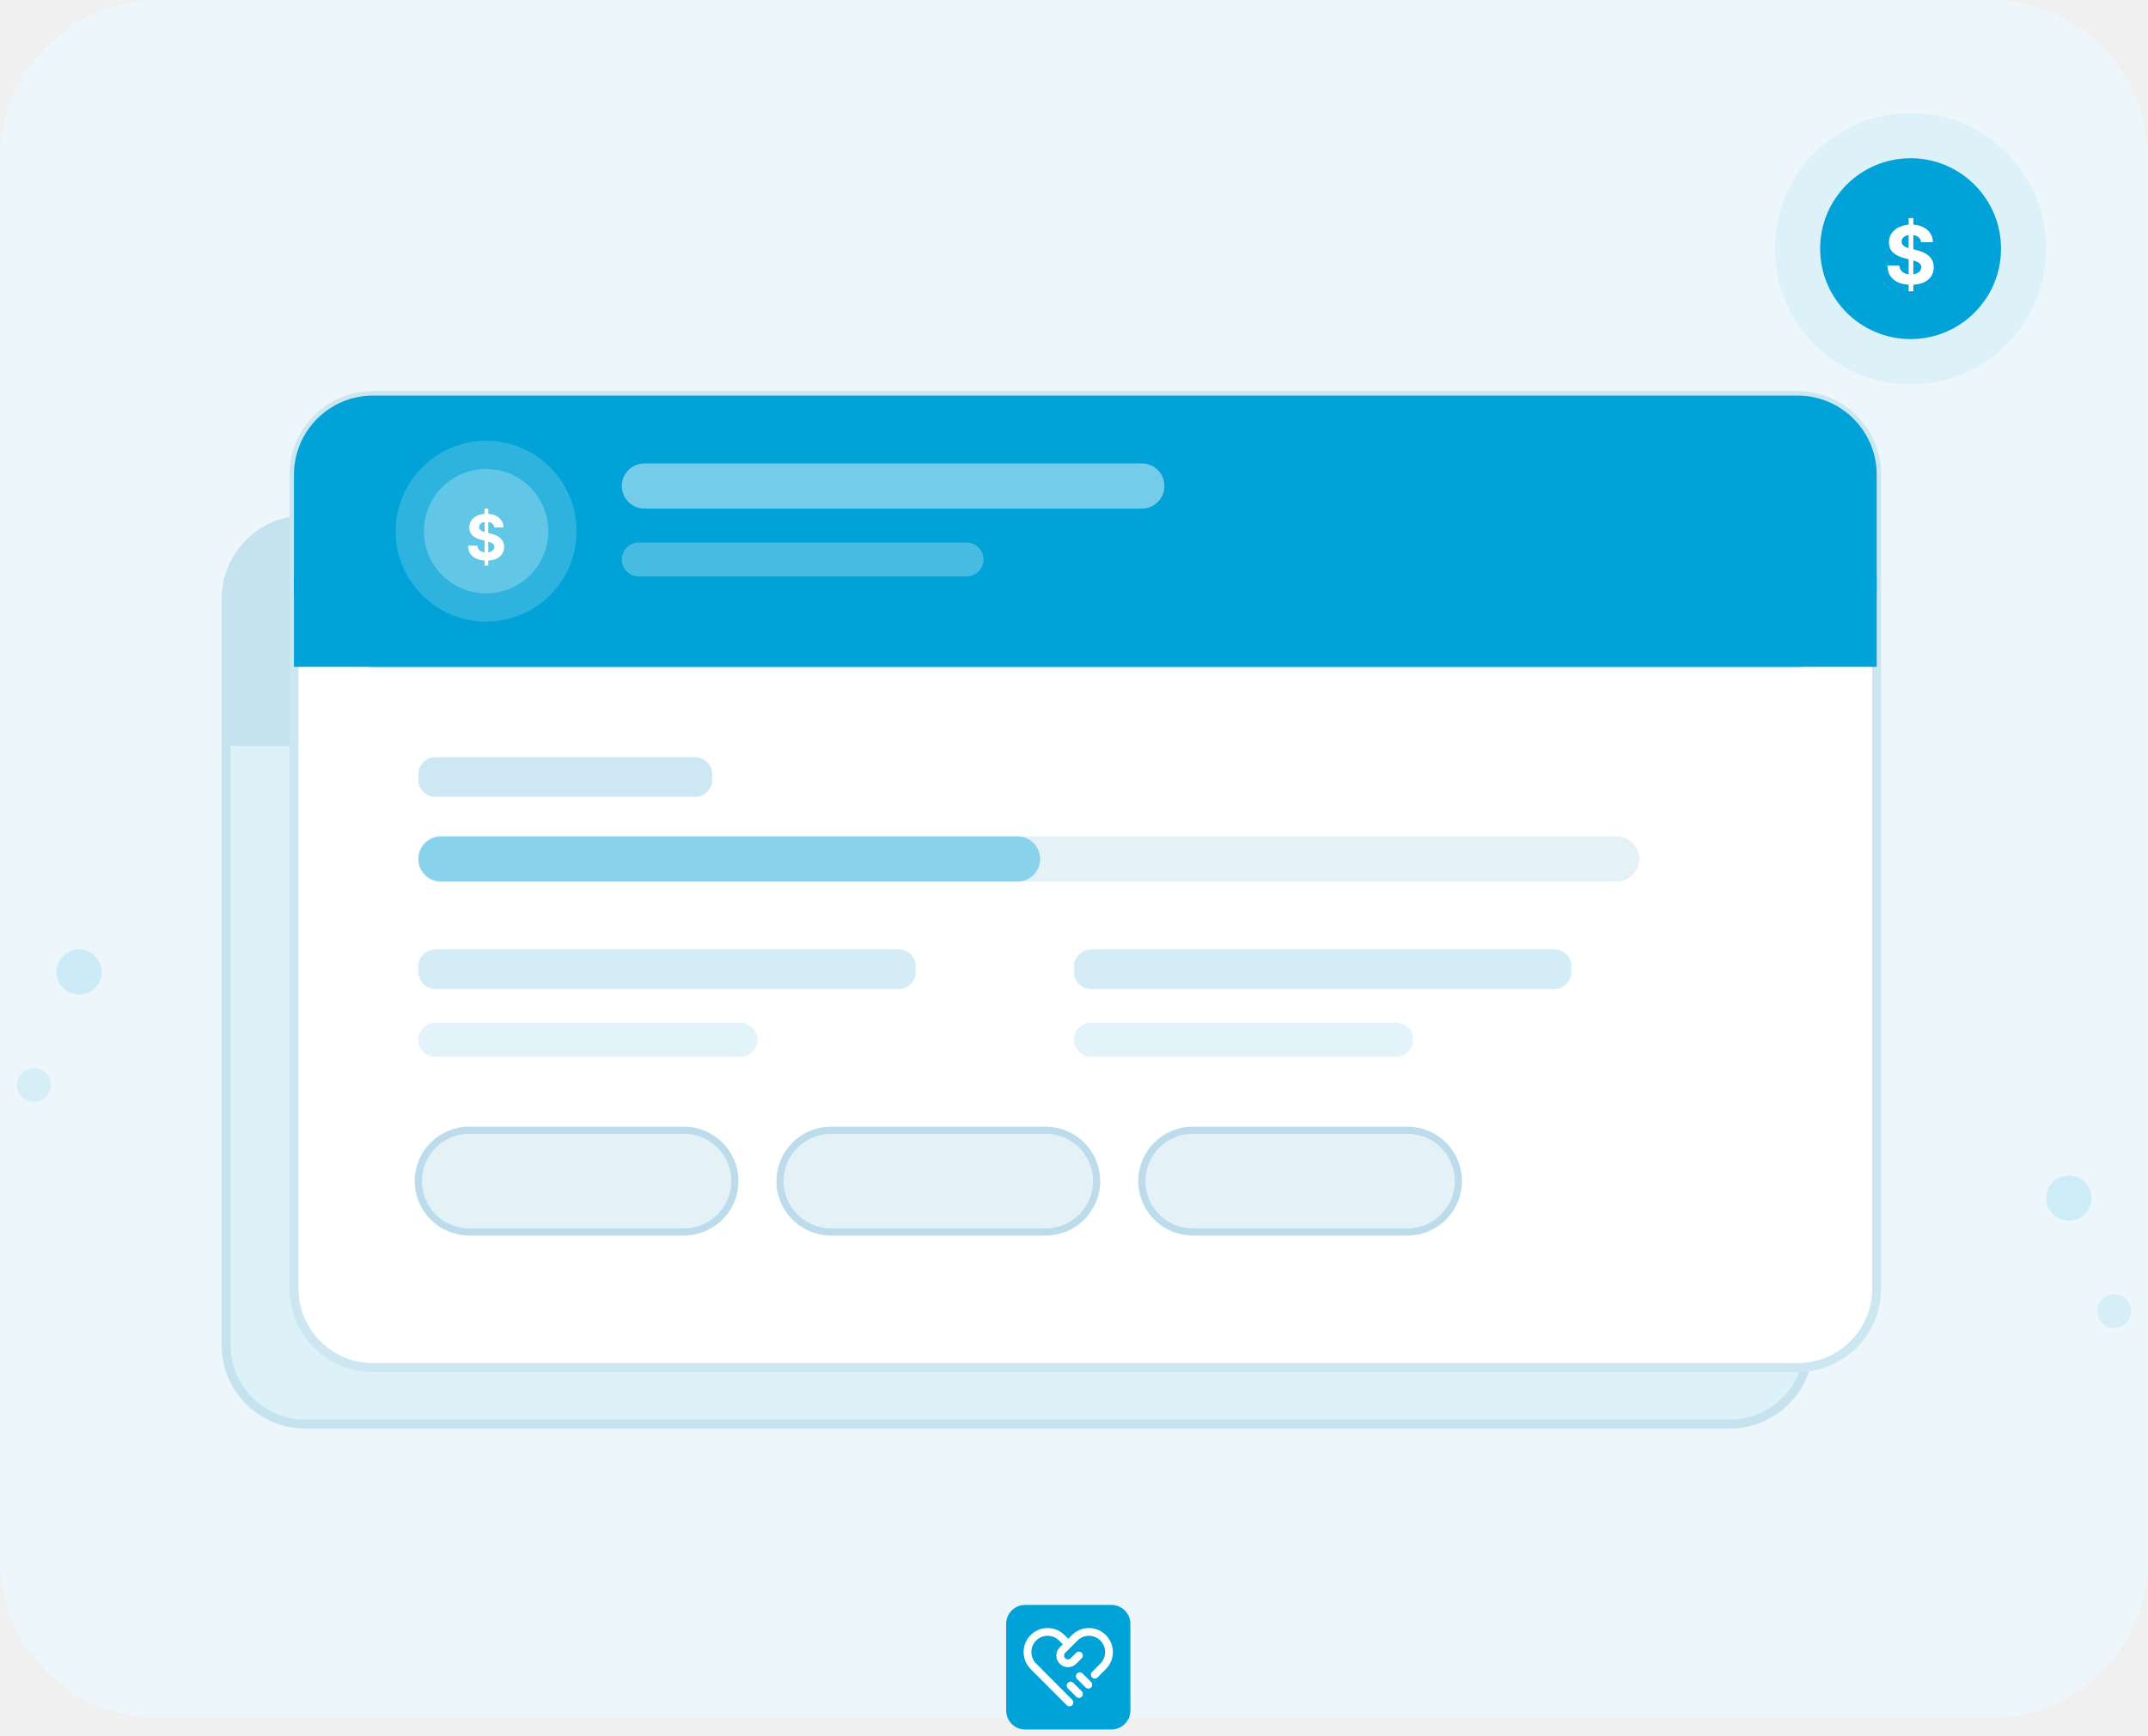
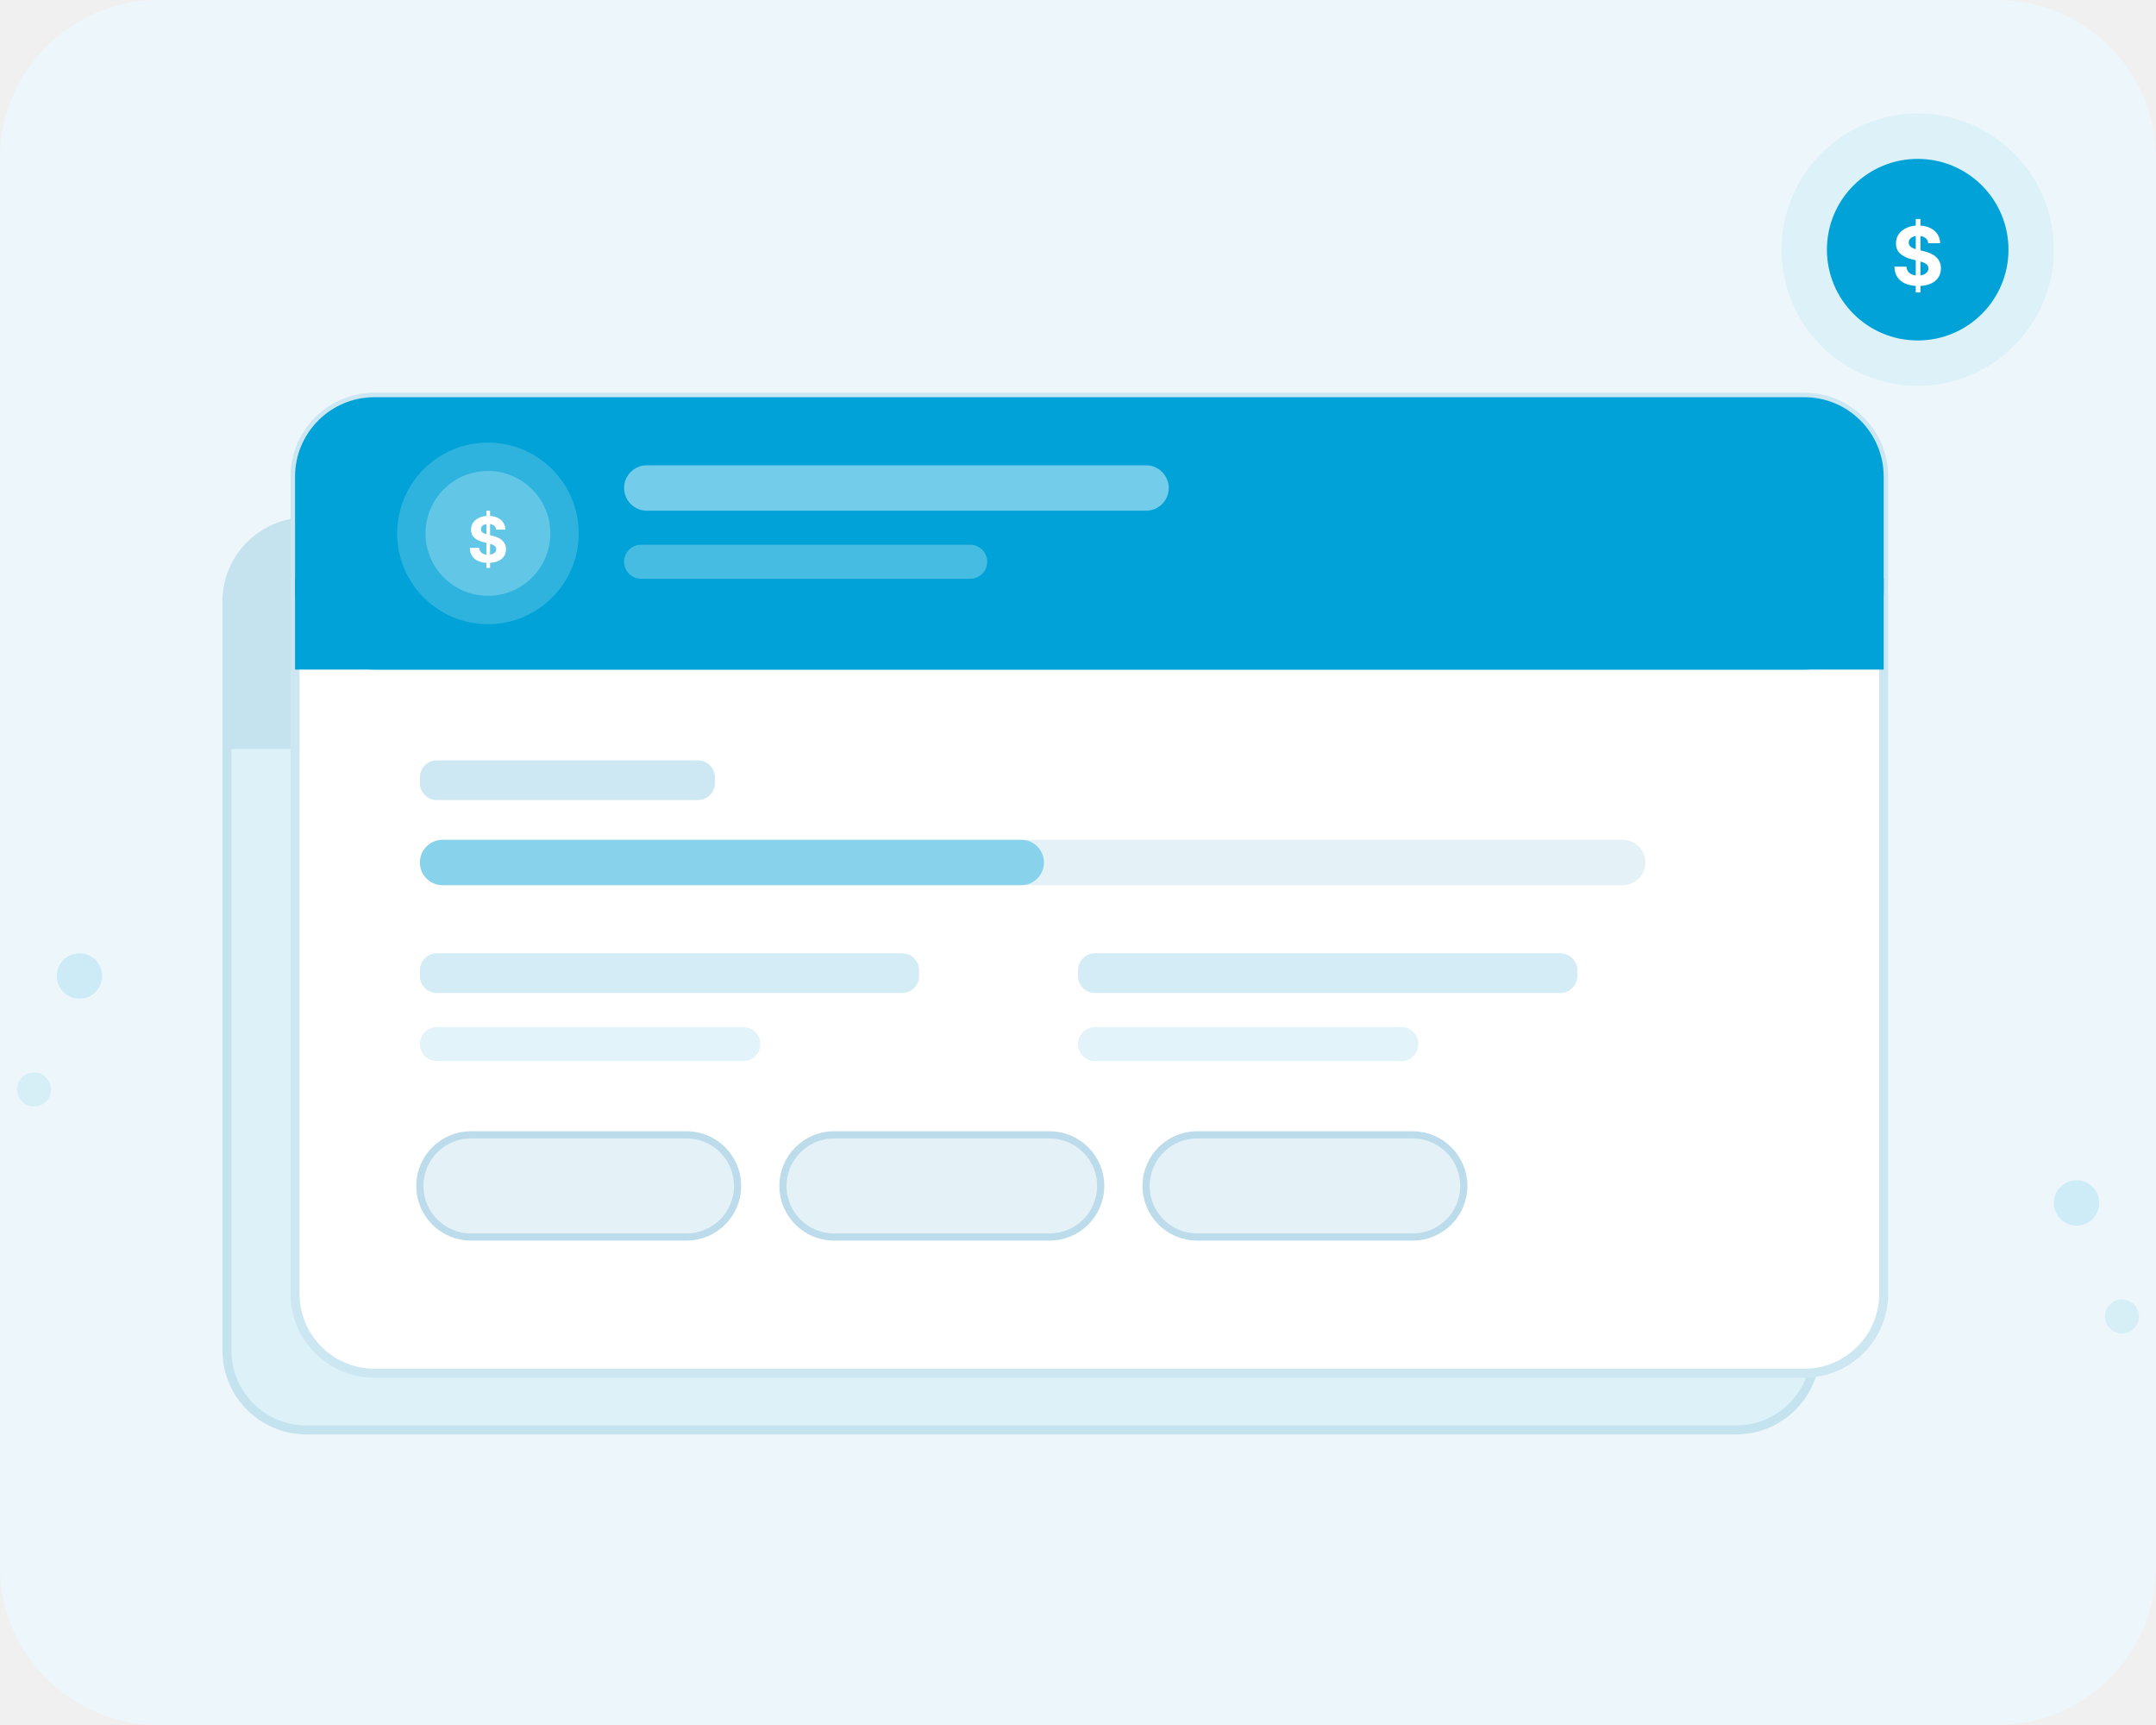
- <svg xmlns="http://www.w3.org/2000/svg" width="240" height="194" viewBox="0 0 240 194" fill="none">
+ <svg xmlns="http://www.w3.org/2000/svg" width="240" height="192" viewBox="0 0 240 192" fill="none">
  <path d="M222.316 0H17.684C7.917 0 0 7.917 0 17.684V174.316C0 184.083 7.917 192 17.684 192H222.316C232.083 192 240 184.083 240 174.316V17.684C240 7.917 232.083 0 222.316 0Z" fill="#EDF7FB" />
  <path d="M193.262 58.105H34.104C29.221 58.105 25.262 62.064 25.262 66.948V150.316C25.262 155.199 29.221 159.158 34.104 159.158H193.262C198.145 159.158 202.104 155.199 202.104 150.316V66.948C202.104 62.064 198.145 58.105 193.262 58.105Z" fill="#DDF1F8" stroke="#C4E3EF" />
  <path d="M193.262 58.105H34.104C29.221 58.105 25.262 62.064 25.262 66.948V74.526C25.262 79.41 29.221 83.369 34.104 83.369H193.262C198.145 83.369 202.104 79.41 202.104 74.526V66.948C202.104 62.064 198.145 58.105 193.262 58.105Z" fill="#C4E3EF" />
  <path d="M202.104 75.79H25.262V83.368H202.104V75.79Z" fill="#C4E3EF" />
  <path d="M200.844 44.21H41.686C36.803 44.21 32.844 48.169 32.844 53.053V144C32.844 148.883 36.803 152.842 41.686 152.842H200.844C205.727 152.842 209.686 148.883 209.686 144V53.053C209.686 48.169 205.727 44.21 200.844 44.21Z" fill="white" stroke="#CCE6F2" />
  <path d="M200.844 44.21H41.686C36.803 44.21 32.844 48.169 32.844 53.053V65.684C32.844 70.567 36.803 74.526 41.686 74.526H200.844C205.727 74.526 209.686 70.567 209.686 65.684V53.053C209.686 48.169 205.727 44.21 200.844 44.21Z" fill="#00A2D8" />
  <path d="M209.686 64.421H32.844V74.526H209.686V64.421Z" fill="#00A2D8" />
  <path opacity="0.18" d="M54.316 69.474C59.897 69.474 64.421 64.949 64.421 59.368C64.421 53.788 59.897 49.263 54.316 49.263C48.735 49.263 44.211 53.788 44.211 59.368C44.211 64.949 48.735 69.474 54.316 69.474Z" fill="white" />
  <path opacity="0.25" d="M54.315 66.316C58.151 66.316 61.262 63.205 61.262 59.368C61.262 55.531 58.151 52.421 54.315 52.421C50.478 52.421 47.367 55.531 47.367 59.368C47.367 63.205 50.478 66.316 54.315 66.316Z" fill="white" />
  <path d="M54.145 63.215V56.852H54.553V63.215H54.145ZM55.226 58.952C55.206 58.752 55.121 58.596 54.97 58.485C54.819 58.374 54.615 58.318 54.356 58.318C54.18 58.318 54.032 58.343 53.911 58.393C53.79 58.441 53.697 58.508 53.633 58.594C53.57 58.681 53.538 58.778 53.538 58.888C53.535 58.979 53.554 59.058 53.595 59.126C53.639 59.194 53.697 59.253 53.772 59.303C53.846 59.351 53.933 59.393 54.03 59.43C54.128 59.464 54.233 59.494 54.344 59.519L54.801 59.629C55.023 59.678 55.227 59.745 55.413 59.827C55.598 59.91 55.759 60.012 55.895 60.133C56.031 60.254 56.136 60.397 56.211 60.561C56.287 60.725 56.326 60.913 56.327 61.125C56.326 61.437 56.246 61.707 56.089 61.935C55.933 62.162 55.708 62.339 55.413 62.465C55.119 62.589 54.765 62.651 54.351 62.651C53.94 62.651 53.582 62.588 53.277 62.462C52.974 62.336 52.737 62.15 52.566 61.903C52.397 61.654 52.309 61.347 52.3 60.981H53.342C53.353 61.151 53.402 61.294 53.489 61.408C53.576 61.521 53.693 61.606 53.839 61.664C53.986 61.721 54.153 61.749 54.339 61.749C54.521 61.749 54.679 61.722 54.813 61.669C54.949 61.616 55.055 61.542 55.129 61.448C55.204 61.354 55.241 61.245 55.241 61.122C55.241 61.008 55.207 60.912 55.139 60.834C55.073 60.756 54.975 60.69 54.846 60.635C54.718 60.581 54.562 60.531 54.376 60.486L53.822 60.347C53.392 60.242 53.053 60.079 52.805 59.857C52.556 59.635 52.433 59.336 52.435 58.96C52.433 58.651 52.515 58.382 52.681 58.152C52.848 57.922 53.078 57.742 53.369 57.612C53.661 57.483 53.992 57.419 54.364 57.419C54.741 57.419 55.071 57.483 55.353 57.612C55.636 57.742 55.857 57.922 56.014 58.152C56.172 58.382 56.253 58.649 56.258 58.952H55.226Z" fill="white" />
  <path opacity="0.45" d="M127.578 51.79H71.999C70.604 51.79 69.473 52.921 69.473 54.316C69.473 55.711 70.604 56.842 71.999 56.842H127.578C128.973 56.842 130.104 55.711 130.104 54.316C130.104 52.921 128.973 51.79 127.578 51.79Z" fill="white" />
  <path opacity="0.28" d="M107.999 60.631H71.367C70.321 60.631 69.473 61.48 69.473 62.526C69.473 63.572 70.321 64.421 71.367 64.421H107.999C109.045 64.421 109.894 63.572 109.894 62.526C109.894 61.48 109.045 60.631 107.999 60.631Z" fill="white" />
  <path d="M77.686 84.631H48.633C47.587 84.631 46.738 85.48 46.738 86.526V87.158C46.738 88.204 47.587 89.052 48.633 89.052H77.686C78.732 89.052 79.58 88.204 79.58 87.158V86.526C79.58 85.48 78.732 84.631 77.686 84.631Z" fill="#CDE8F3" />
  <path d="M180.633 93.474H49.265C47.869 93.474 46.738 94.605 46.738 96C46.738 97.395 47.869 98.526 49.265 98.526H180.633C182.028 98.526 183.159 97.395 183.159 96C183.159 94.605 182.028 93.474 180.633 93.474Z" fill="#E4F2F8" />
  <path opacity="0.4" d="M113.686 93.474H49.265C47.869 93.474 46.738 94.605 46.738 96C46.738 97.395 47.869 98.526 49.265 98.526H113.686C115.081 98.526 116.212 97.395 116.212 96C116.212 94.605 115.081 93.474 113.686 93.474Z" fill="#00A2D8" />
  <path d="M100.422 106.105H48.633C47.587 106.105 46.738 106.954 46.738 108V108.632C46.738 109.678 47.587 110.527 48.633 110.527H100.422C101.469 110.527 102.317 109.678 102.317 108.632V108C102.317 106.954 101.469 106.105 100.422 106.105Z" fill="#D4ECF5" />
  <path d="M82.738 114.316H48.633C47.587 114.316 46.738 115.164 46.738 116.211C46.738 117.257 47.587 118.105 48.633 118.105H82.738C83.785 118.105 84.633 117.257 84.633 116.211C84.633 115.164 83.785 114.316 82.738 114.316Z" fill="#E2F3F9" />
  <path d="M173.684 106.105H121.895C120.848 106.105 120 106.954 120 108V108.632C120 109.678 120.848 110.527 121.895 110.527H173.684C174.731 110.527 175.579 109.678 175.579 108.632V108C175.579 106.954 174.731 106.105 173.684 106.105Z" fill="#D4ECF5" />
  <path d="M156 114.316H121.895C120.848 114.316 120 115.164 120 116.211C120 117.257 120.848 118.105 121.895 118.105H156C157.046 118.105 157.895 117.257 157.895 116.211C157.895 115.164 157.046 114.316 156 114.316Z" fill="#E2F3F9" />
  <path d="M76.422 126.316H52.422C49.283 126.316 46.738 128.861 46.738 132C46.738 135.139 49.283 137.684 52.422 137.684H76.422C79.562 137.684 82.107 135.139 82.107 132C82.107 128.861 79.562 126.316 76.422 126.316Z" fill="#E4F2F8" stroke="#BCDCEC" stroke-width="0.8" />
  <path d="M116.84 126.316H92.841C89.701 126.316 87.156 128.861 87.156 132C87.156 135.139 89.701 137.684 92.841 137.684H116.84C119.98 137.684 122.525 135.139 122.525 132C122.525 128.861 119.98 126.316 116.84 126.316Z" fill="#E4F2F8" stroke="#BCDCEC" stroke-width="0.8" />
  <path d="M157.262 126.316H133.262C130.123 126.316 127.578 128.861 127.578 132C127.578 135.139 130.123 137.684 133.262 137.684H157.262C160.402 137.684 162.947 135.139 162.947 132C162.947 128.861 160.402 126.316 157.262 126.316Z" fill="#E4F2F8" stroke="#BCDCEC" stroke-width="0.8" />
  <path d="M213.474 42.947C221.846 42.947 228.632 36.161 228.632 27.789C228.632 19.418 221.846 12.631 213.474 12.631C205.103 12.631 198.316 19.418 198.316 27.789C198.316 36.161 205.103 42.947 213.474 42.947Z" fill="#DDF1F8" />
  <path d="M213.472 37.895C219.053 37.895 223.578 33.37 223.578 27.789C223.578 22.208 219.053 17.684 213.472 17.684C207.891 17.684 203.367 22.208 203.367 27.789C203.367 33.37 207.891 37.895 213.472 37.895Z" fill="#00A2D8" />
  <path d="M213.255 32.555V24.373H213.779V32.555H213.255ZM214.645 27.074C214.62 26.816 214.51 26.616 214.316 26.473C214.122 26.33 213.859 26.259 213.527 26.259C213.301 26.259 213.11 26.291 212.955 26.355C212.799 26.416 212.68 26.503 212.597 26.614C212.516 26.724 212.475 26.85 212.475 26.991C212.471 27.108 212.495 27.21 212.549 27.297C212.604 27.385 212.68 27.46 212.776 27.524C212.871 27.586 212.982 27.641 213.108 27.688C213.234 27.732 213.368 27.771 213.511 27.802L214.099 27.943C214.384 28.007 214.646 28.092 214.885 28.199C215.124 28.305 215.33 28.436 215.505 28.592C215.68 28.747 215.815 28.931 215.911 29.142C216.009 29.353 216.059 29.594 216.061 29.867C216.059 30.268 215.957 30.615 215.754 30.909C215.554 31.201 215.264 31.428 214.885 31.59C214.508 31.75 214.053 31.829 213.52 31.829C212.992 31.829 212.532 31.748 212.14 31.587C211.75 31.425 211.445 31.185 211.225 30.867C211.008 30.548 210.894 30.153 210.884 29.682H212.223C212.238 29.901 212.3 30.084 212.411 30.232C212.524 30.376 212.674 30.486 212.862 30.561C213.051 30.633 213.266 30.669 213.504 30.669C213.739 30.669 213.942 30.635 214.115 30.567C214.289 30.499 214.425 30.404 214.521 30.283C214.616 30.161 214.664 30.022 214.664 29.864C214.664 29.717 214.621 29.593 214.533 29.493C214.448 29.393 214.322 29.308 214.156 29.238C213.992 29.167 213.791 29.103 213.552 29.046L212.839 28.867C212.288 28.733 211.852 28.523 211.532 28.237C211.213 27.952 211.054 27.567 211.056 27.083C211.054 26.687 211.159 26.341 211.373 26.045C211.588 25.748 211.883 25.517 212.258 25.351C212.633 25.185 213.059 25.102 213.536 25.102C214.022 25.102 214.446 25.185 214.808 25.351C215.173 25.517 215.456 25.748 215.658 26.045C215.861 26.341 215.965 26.684 215.972 27.074H214.645Z" fill="white" />
-   <path d="M112.422 181.486C112.422 180.317 113.367 179.369 114.534 179.369H124.189C125.355 179.369 126.301 180.317 126.301 181.486V191.168C126.301 192.337 125.355 193.285 124.189 193.285H114.534C113.367 193.285 112.422 192.337 112.422 191.168V181.486Z" fill="#00A2D8" />
-   <path d="M119.77 182.737C120.817 181.687 122.513 181.687 123.56 182.737C124.606 183.786 124.606 185.487 123.56 186.536L122.627 187.471C122.458 187.641 122.184 187.641 122.015 187.471C121.846 187.302 121.846 187.027 122.015 186.857L122.948 185.922C123.656 185.212 123.656 184.061 122.948 183.351C122.239 182.64 121.091 182.64 120.383 183.351L119.02 184.717C118.851 184.886 118.851 185.16 119.02 185.33C119.189 185.499 119.463 185.499 119.632 185.33L120.244 184.716C120.413 184.547 120.687 184.547 120.856 184.716C121.025 184.886 121.025 185.161 120.856 185.33L120.244 185.944C119.737 186.452 118.915 186.452 118.408 185.944C117.901 185.435 117.901 184.611 118.408 184.103L118.746 183.764L118.333 183.351C117.625 182.64 116.476 182.64 115.768 183.351C115.06 184.061 115.06 185.212 115.768 185.922L119.798 189.963C119.967 190.132 119.967 190.407 119.798 190.577C119.629 190.746 119.354 190.746 119.185 190.577L115.156 186.536C114.109 185.487 114.109 183.786 115.156 182.737C116.202 181.687 117.899 181.687 118.945 182.737L119.358 183.15L119.77 182.737ZM119.311 188.072C119.48 187.902 119.754 187.902 119.923 188.072L120.867 189.019C121.037 189.188 121.037 189.463 120.867 189.633C120.698 189.802 120.424 189.802 120.255 189.633L119.311 188.686C119.142 188.516 119.142 188.241 119.311 188.072ZM120.349 187.03C120.519 186.861 120.793 186.861 120.962 187.03L121.906 187.977C122.075 188.147 122.075 188.421 121.906 188.591C121.737 188.761 121.463 188.761 121.294 188.591L120.349 187.644C120.18 187.474 120.18 187.2 120.349 187.03Z" fill="white" />
  <path opacity="0.14" d="M8.843 111.158C10.238 111.158 11.369 110.027 11.369 108.632C11.369 107.237 10.238 106.105 8.843 106.105C7.447 106.105 6.316 107.237 6.316 108.632C6.316 110.027 7.447 111.158 8.843 111.158Z" fill="#00A2D8" />
  <path opacity="0.1" d="M3.789 123.158C4.836 123.158 5.684 122.31 5.684 121.263C5.684 120.217 4.836 119.369 3.789 119.369C2.743 119.369 1.895 120.217 1.895 121.263C1.895 122.31 2.743 123.158 3.789 123.158Z" fill="#00A2D8" />
  <path opacity="0.13" d="M231.159 136.421C232.554 136.421 233.685 135.29 233.685 133.895C233.685 132.5 232.554 131.369 231.159 131.369C229.764 131.369 228.633 132.5 228.633 133.895C228.633 135.29 229.764 136.421 231.159 136.421Z" fill="#00A2D8" />
  <path opacity="0.1" d="M236.211 148.421C237.258 148.421 238.106 147.573 238.106 146.526C238.106 145.48 237.258 144.631 236.211 144.631C235.165 144.631 234.316 145.48 234.316 146.526C234.316 147.573 235.165 148.421 236.211 148.421Z" fill="#00A2D8" />
</svg>
